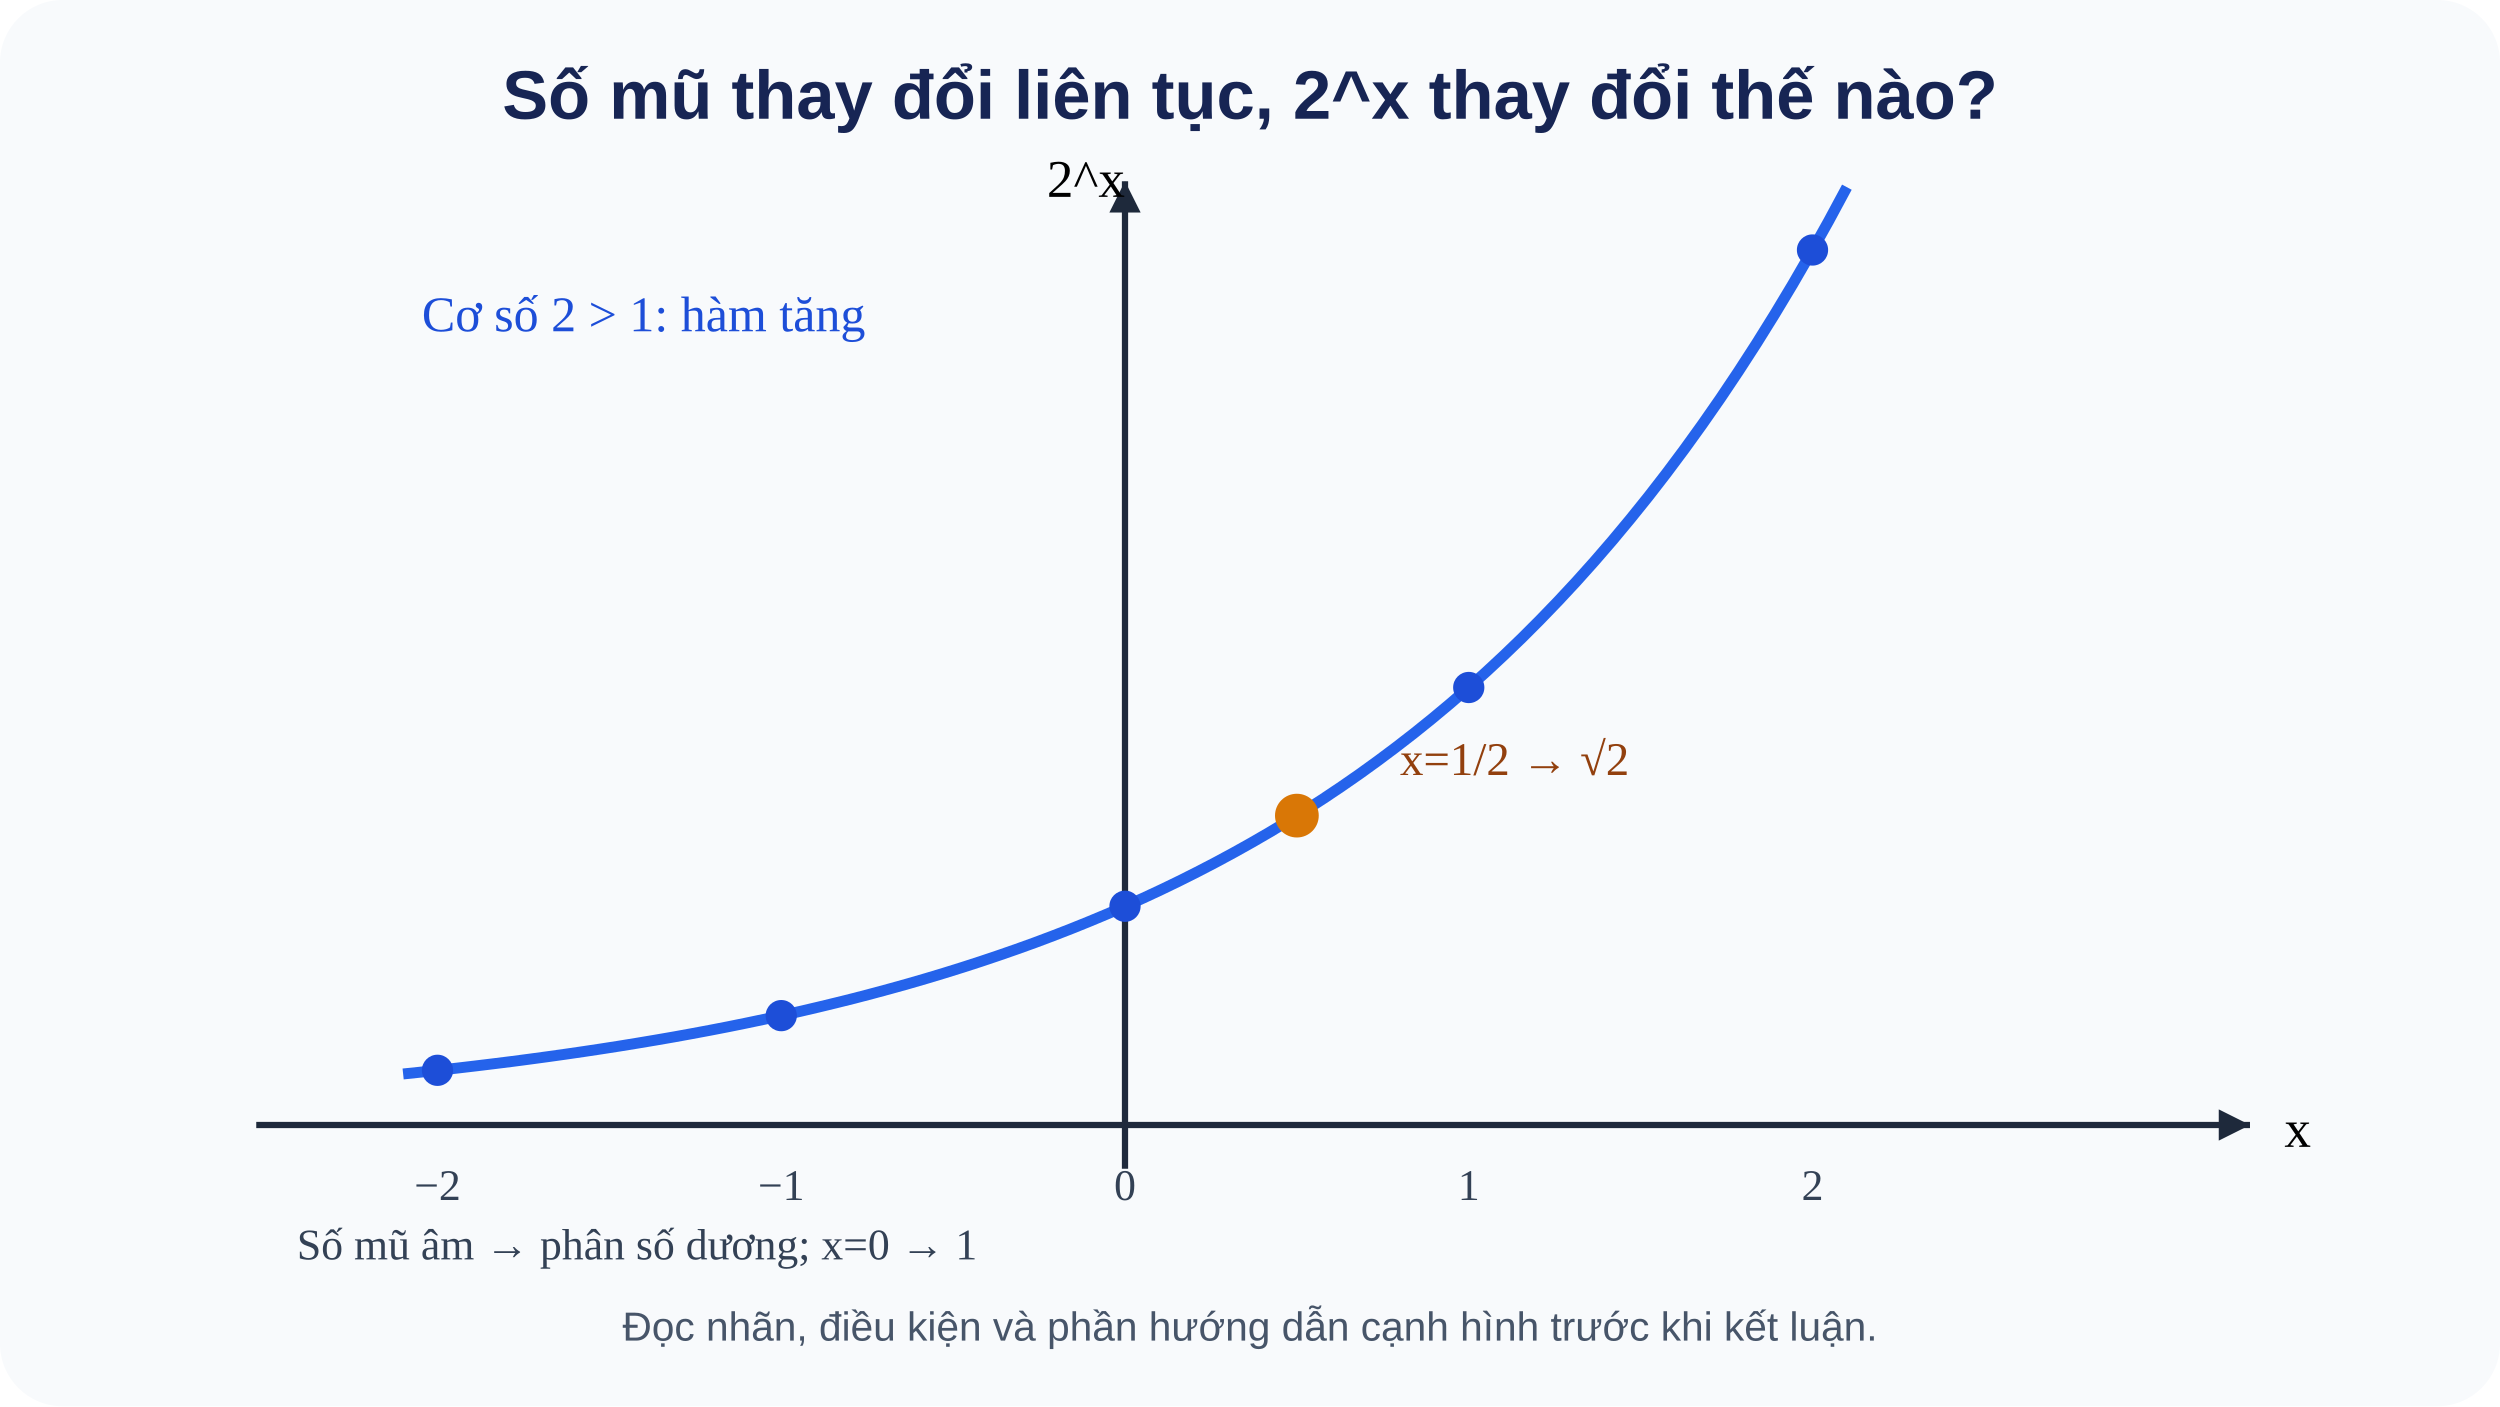
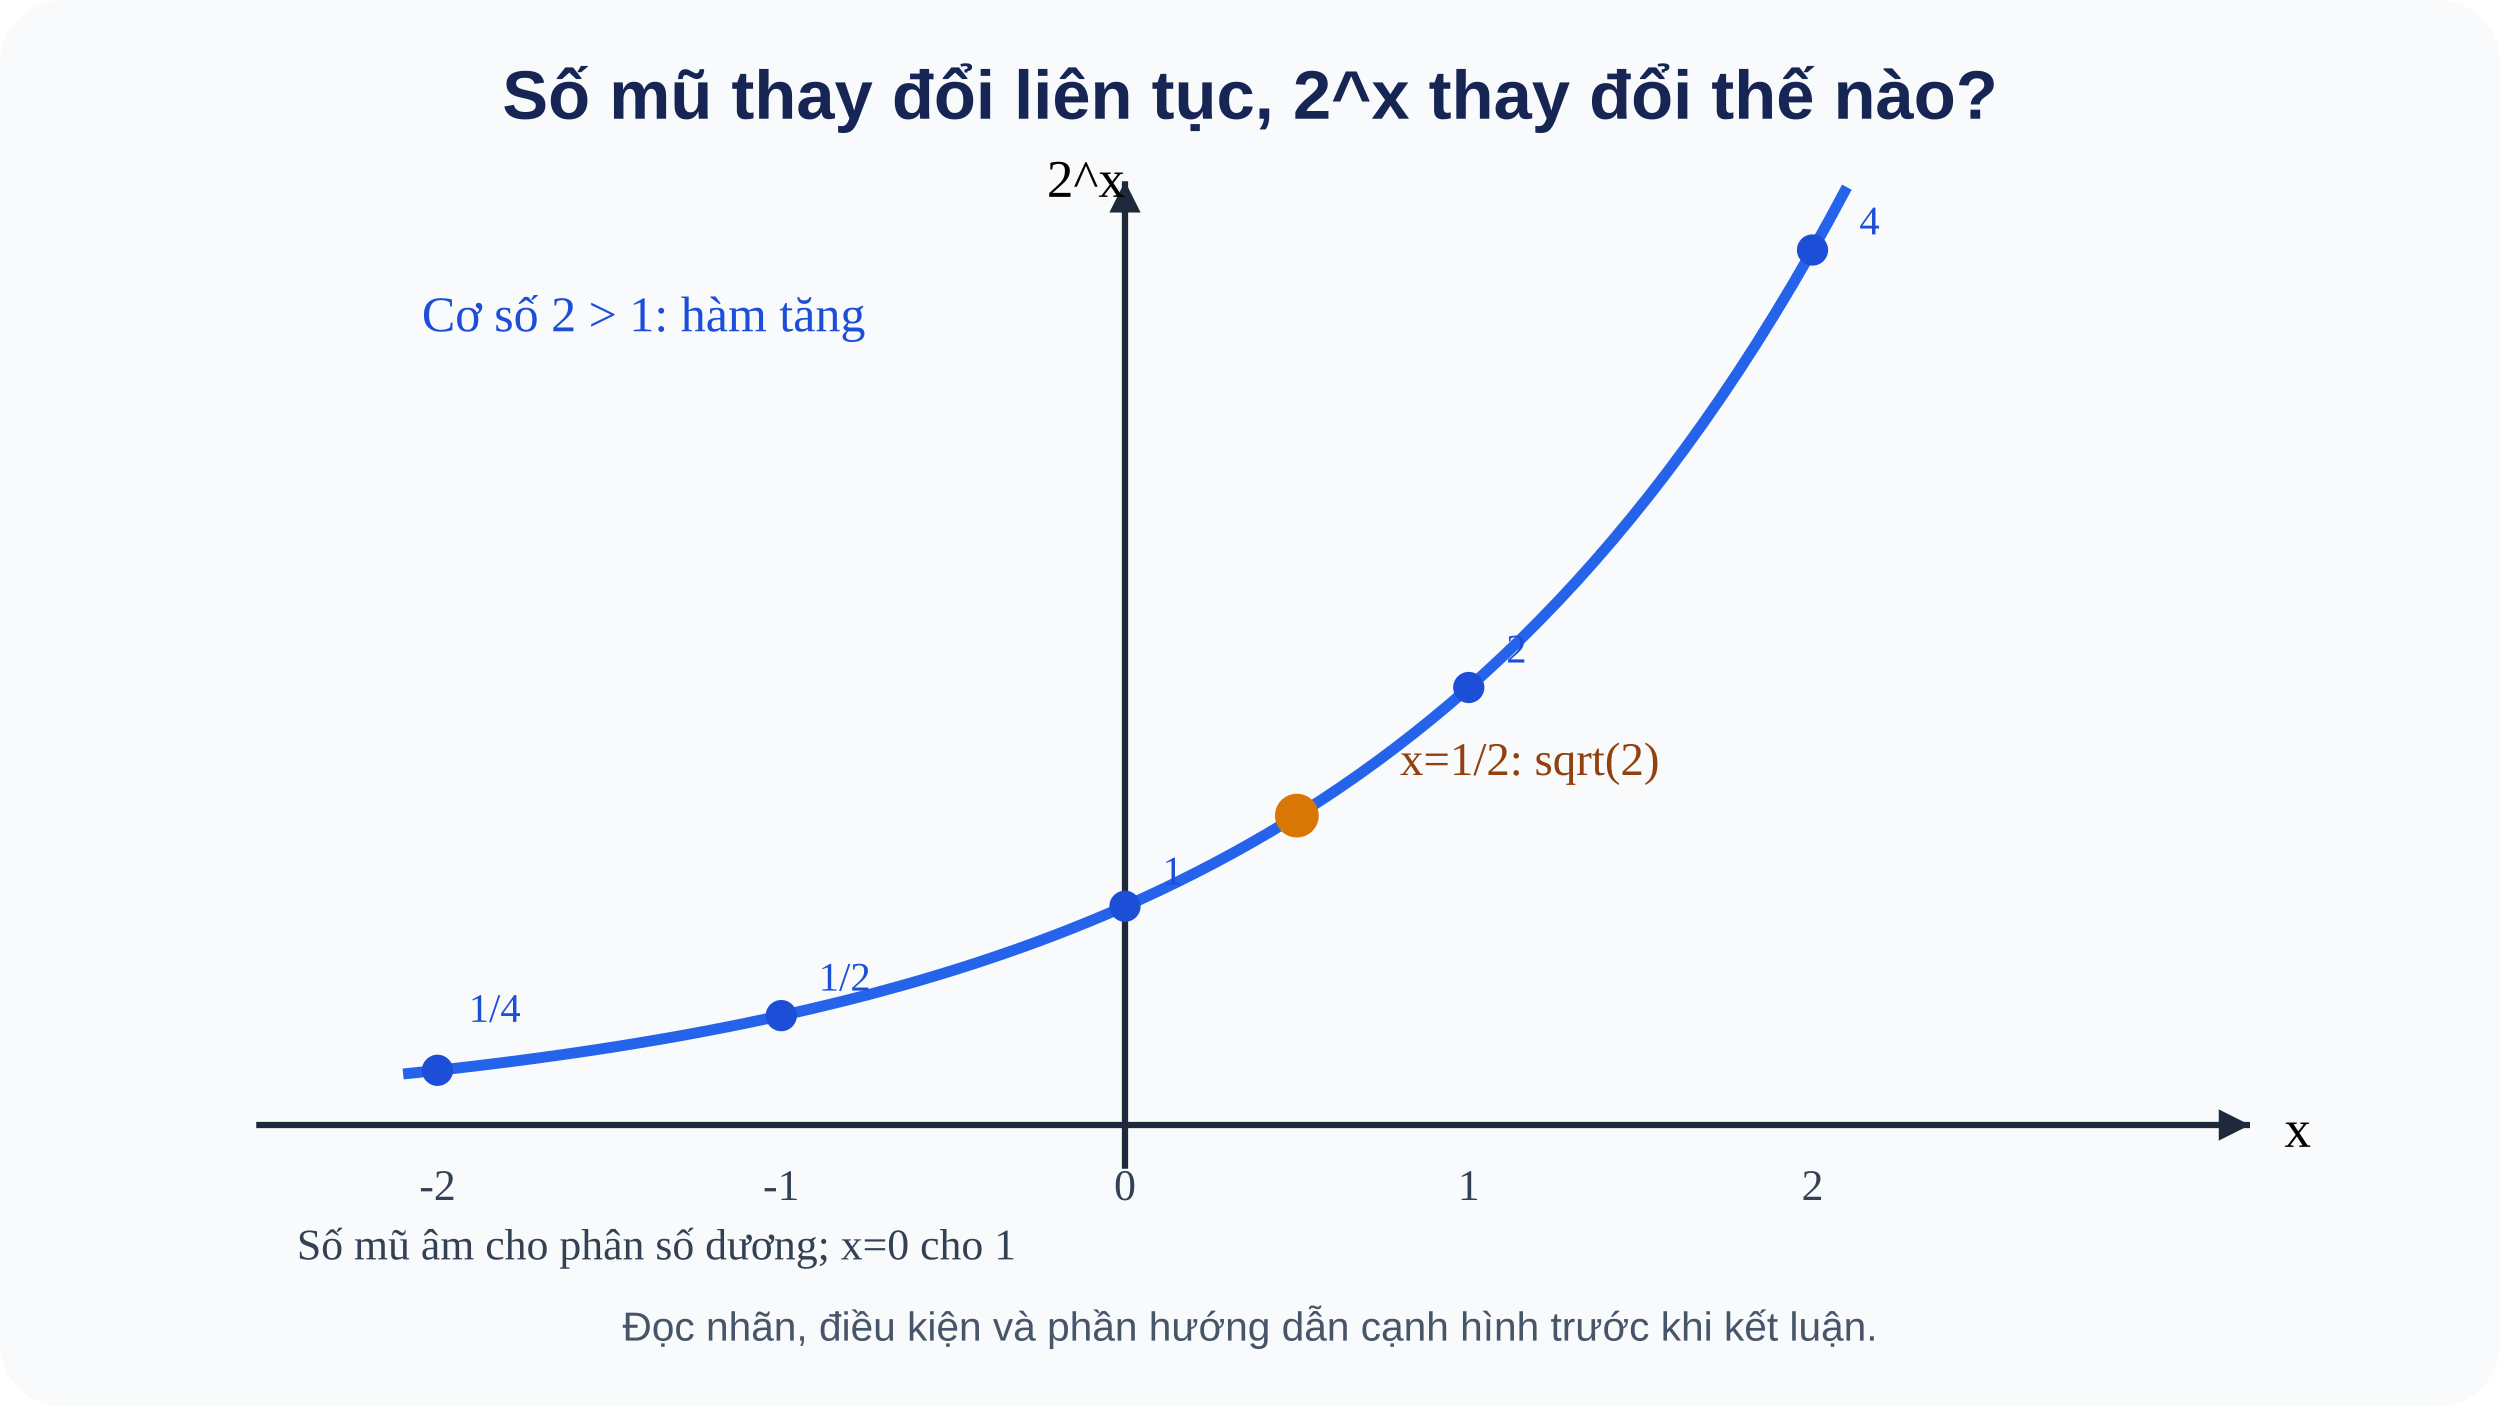
<svg xmlns="http://www.w3.org/2000/svg" role="img" aria-labelledby="title desc" viewBox="0 0 800 450" width="800" height="450">
  <rect width="800" height="450" fill="#f8fafc" rx="20" />
  <text x="400" y="38" font-size="22" font-weight="700" text-anchor="middle" fill="#172554" font-family="Arial">Số mũ thay đổi liên tục, 2^x thay đổi thế nào?</text>
  <line x1="82" y1="360" x2="720" y2="360" stroke="#1e293b" stroke-width="2" />
  <path d="M720 360 l-10 -5 v10 z" fill="#1e293b" />
  <line x1="360" y1="374" x2="360" y2="58" stroke="#1e293b" stroke-width="2" />
  <path d="M360 58 l-5 10 h10 z" fill="#1e293b" />
  <text x="731" y="367" font-size="17">x</text>
  <text x="335" y="63" font-size="17">2^x</text>
  <polyline points="129.00,343.67 134.78,343.07 140.55,342.44 146.32,341.79 152.10,341.11 157.87,340.41 163.65,339.69 169.43,338.93 175.20,338.15 180.97,337.34 186.75,336.50 192.53,335.63 198.30,334.73 204.07,333.79 209.85,332.82 215.63,331.82 221.40,330.77 227.18,329.69 232.95,328.57 238.72,327.40 244.50,326.19 250.27,324.94 256.05,323.64 261.82,322.29 267.60,320.89 273.38,319.45 279.15,317.94 284.92,316.38 290.70,314.77 296.48,313.09 302.25,311.35 308.02,309.55 313.80,307.68 319.57,305.74 325.35,303.73 331.13,301.65 336.90,299.48 342.68,297.24 348.45,294.91 354.23,292.50 360.00,290.00 365.78,287.41 371.55,284.72 377.32,281.93 383.10,279.03 388.88,276.03 394.65,272.92 400.43,269.69 406.20,266.35 411.98,262.87 417.75,259.27 423.53,255.54 429.30,251.67 435.08,247.66 440.85,243.49 446.63,239.17 452.40,234.70 458.18,230.05 463.95,225.24 469.73,220.24 475.50,215.06 481.27,209.69 487.05,204.12 492.82,198.34 498.60,192.35 504.38,186.14 510.15,179.70 515.93,173.01 521.70,166.08 527.48,158.90 533.25,151.45 539.02,143.72 544.80,135.70 550.58,127.39 556.35,118.77 562.13,109.83 567.90,100.56 573.68,90.94 579.45,80.97 585.23,70.63 591.00,59.90" fill="none" stroke="#2563eb" stroke-width="3.5" />
  <circle cx="140" cy="342.5" r="5" fill="#1d4ed8" />
-   <text x="140" y="384" font-size="14" text-anchor="middle" fill="#334155">−2</text>
+   <text x="140" y="384" font-size="14" text-anchor="middle" fill="#334155">-2</text>
  <circle cx="250" cy="325" r="5" fill="#1d4ed8" />
-   <text x="250" y="384" font-size="14" text-anchor="middle" fill="#334155">−1</text>
+   <text x="250" y="384" font-size="14" text-anchor="middle" fill="#334155">-1</text>
  <circle cx="360" cy="290" r="5" fill="#1d4ed8" />
  <text x="360" y="384" font-size="14" text-anchor="middle" fill="#334155">0</text>
  <circle cx="470" cy="220" r="5" fill="#1d4ed8" />
  <text x="470" y="384" font-size="14" text-anchor="middle" fill="#334155">1</text>
  <circle cx="580" cy="80" r="5" fill="#1d4ed8" />
  <text x="580" y="384" font-size="14" text-anchor="middle" fill="#334155">2</text>
  <circle cx="415" cy="261.0" r="7" fill="#d97706" />
-   <text x="448" y="248" font-size="15" fill="#92400e">x=1/2 → √2</text>
+   <text x="448" y="248" font-size="15" fill="#92400e">x=1/2: sqrt(2)</text>
+   <text x="150" y="327" font-size="13" fill="#1d4ed8">1/4</text>
+   <text x="262" y="317" font-size="13" fill="#1d4ed8">1/2</text>
+   <text x="372" y="283" font-size="13" fill="#1d4ed8">1</text>
+   <text x="482" y="212" font-size="13" fill="#1d4ed8">2</text>
+   <text x="595" y="75" font-size="13" fill="#1d4ed8">4</text>
  <text x="135" y="106" font-size="16" fill="#1d4ed8">Cơ số 2 &gt; 1: hàm tăng</text>
-   <text x="95" y="403" font-size="14" fill="#334155">Số mũ âm → phân số dương; x=0 → 1</text>
+   <text x="95" y="403" font-size="14" fill="#334155">Số mũ âm cho phân số dương; x=0 cho 1</text>
  <text x="400" y="429" font-size="13" text-anchor="middle" fill="#475569" font-family="Arial">Đọc nhãn, điều kiện và phần hướng dẫn cạnh hình trước khi kết luận.</text>
</svg>
